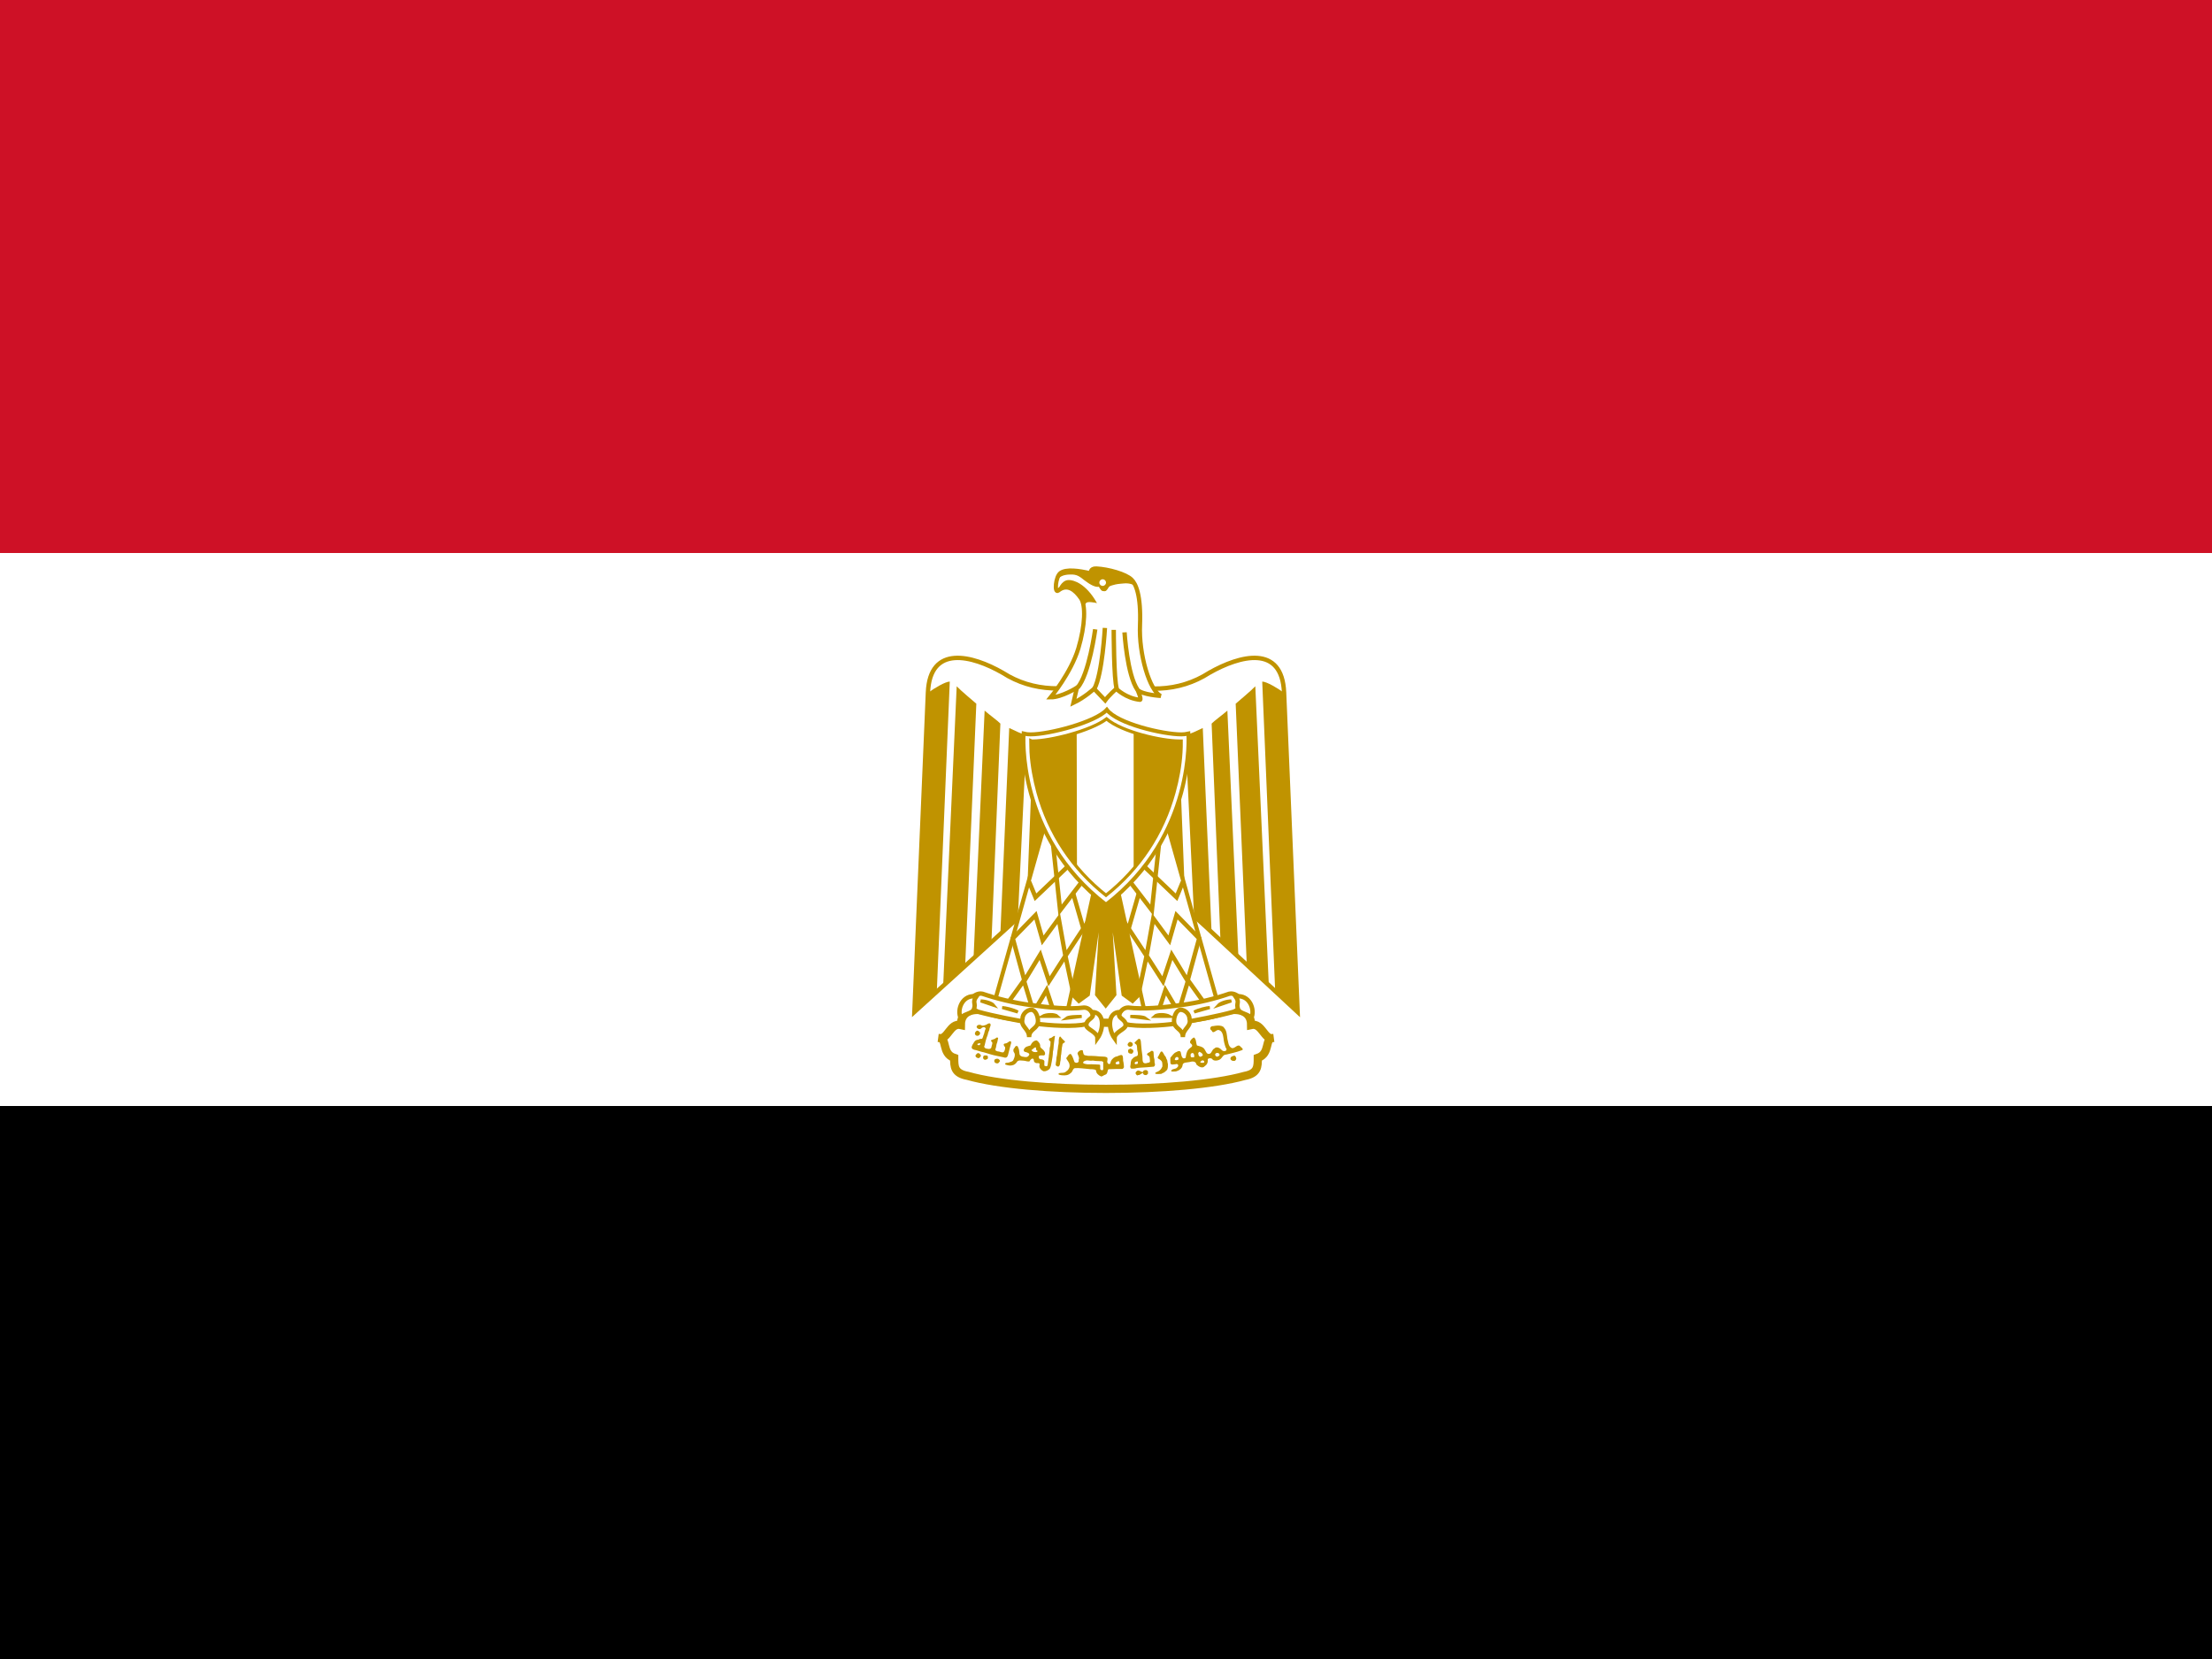
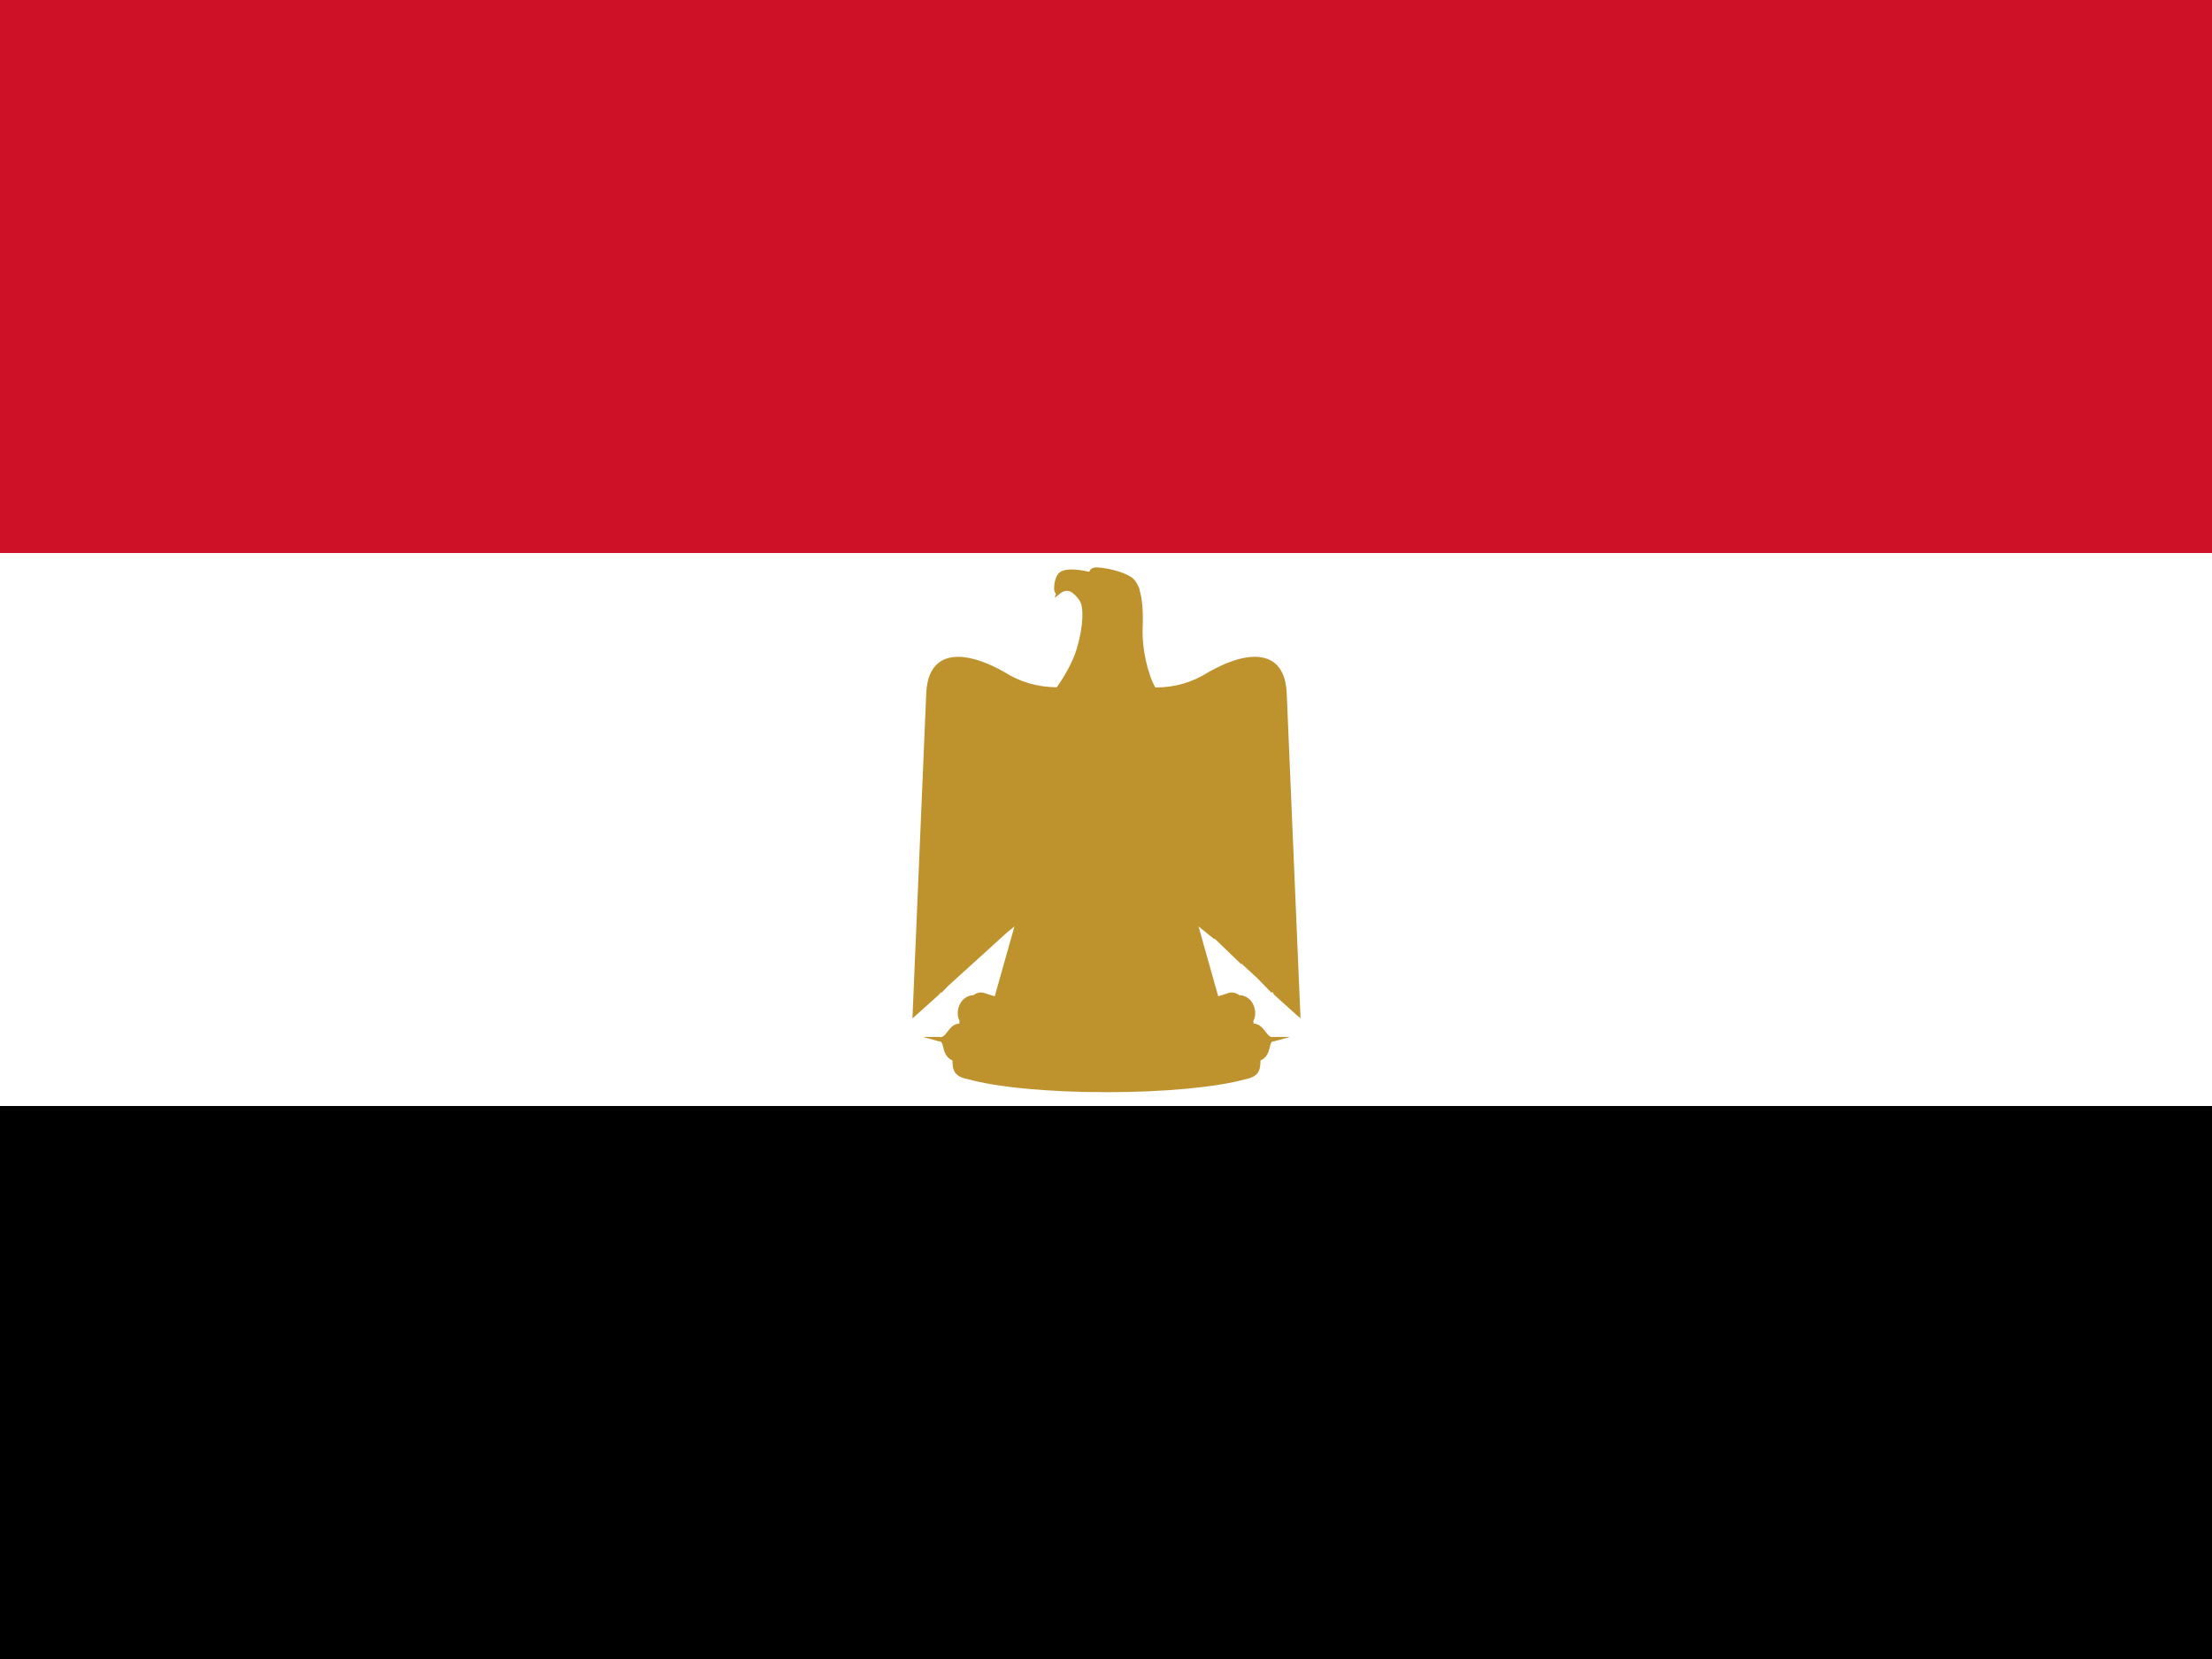
<svg xmlns="http://www.w3.org/2000/svg" width="640px" height="480px" viewBox="0 0 640 480" version="1.1">
  <g stroke="none" stroke-width="1" fill="none" fill-rule="evenodd">
-     <rect id="black" fill="#000000" x="0" y="0" width="640" height="480" />
-     <rect id="white" fill="#FFFFFF" x="0" y="0" width="640" height="320" />
-     <rect id="red" fill="#CE1126" x="0" y="0" width="640" height="160" />
-     <g id="eagle" transform="translate(264, 164)">
-       <path d="M56.64,77.92 L111.44,128.8 L107.52,36.4 C106.96,22.4 94.8,25.6 85.92,30.64 C76.96,36.4 66.72,36.4 56,32.56 C45.2,36.32 34.96,36.32 26.08,30.64 C17.28,25.6 5.04,22.4 4.48,36.4 L0.56,128.8 L56.64,77.92 L56.64,77.92 L56.64,77.92 Z" id="Shape" stroke="#C09300" stroke-width="1.27" fill="#FFFFFF" />
-       <g id="w" transform="translate(0, 32.8)" fill="#C09300">
-         <path d="M10.8,0.4 L7.04,90.24 L0.64,96 L4.56,3.6 C6.32,2.32 9.52,0.4 10.8,0.4 L10.8,0.4 L10.8,0.4 Z" id="Shape" />
-         <path d="M18.48,6.8 L15.28,82 L8.88,88.56 L12.8,1.76 C14,3.04 17.76,6.16 18.48,6.8 L18.48,6.8 L18.48,6.8 Z" id="Shape" />
-         <path d="M25.44,12.56 L22.88,75.28 L17.68,80.32 L20.88,8.8 C22.24,10 24.8,11.84 25.44,12.56 L25.44,12.56 L25.44,12.56 Z" id="Shape" />
-         <path d="M33.04,15.76 L30.48,69.2 L25.44,73.28 L28,13.84 C29.28,14.4 31.76,15.76 33.04,15.76 L33.04,15.76 L33.04,15.76 Z" id="Shape" />
-         <path d="M40.08,15.76 L38.24,60.32 L33.04,65.36 L34.96,16.32 C36.24,16.32 39.44,16.32 40.08,15.76 L40.08,15.76 L40.08,15.76 Z" id="Shape" />
-       </g>
-       <g id="w_1_" transform="translate(71.2, 32.8)" fill="#C09300">
-         <path d="M30,0.4 L33.76,90.24 L40.16,96 L36.24,3.6 C34.48,2.32 31.28,0.4 30,0.4 L30,0.4 L30,0.4 Z" id="Shape" />
-         <path d="M22.32,6.8 L25.52,82 L31.92,88.56 L28,1.76 C26.8,3.04 23.04,6.16 22.32,6.8 L22.32,6.8 L22.32,6.8 Z" id="Shape" />
-         <path d="M15.36,12.56 L17.92,75.28 L23.12,80.32 L19.92,8.8 C18.56,10 16,11.84 15.36,12.56 L15.36,12.56 L15.36,12.56 Z" id="Shape" />
-         <path d="M7.76,15.76 L10.32,69.2 L15.36,73.28 L12.8,13.84 C11.52,14.4 9.04,15.76 7.76,15.76 L7.76,15.76 L7.76,15.76 Z" id="Shape" />
-         <path d="M0.72,15.76 L2.56,60.32 L7.76,65.36 L5.84,16.32 C4.56,16.32 1.36,16.32 0.72,15.76 L0.72,15.76 L0.72,15.76 Z" id="Shape" />
-       </g>
-       <path d="M58.56,88.08 L66.24,123.12 L63.68,125.68 L61.04,123.76 L56.64,92.56 L58.48,123.76 L55.92,126.96 L53.36,123.76 L55.2,92.56 L50.8,123.76 L48.16,125.68 L45.6,123.12 L53.28,88.08 L58.56,88.08 L58.56,88.08 L58.56,88.08 Z" id="Shape" stroke="#C09300" stroke-width="1.074" fill="#C09300" />
-       <g id="b" transform="translate(23.2, 72)" stroke="#C09300">
-         <path d="M15.6,0.64 L0.32,54.8 L21.36,58 L30.32,17.28 L15.6,0.64 L15.6,0.64 L15.6,0.64 Z" id="Shape" stroke-width="1.189" fill="#FFFFFF" />
-         <path d="M10.56,19.12 L12.4,23.6 L22.32,14.16" id="Shape" stroke-width="1.27" />
-         <path d="M17.44,7.92 L19.52,27.36 L25.84,19.12" id="Shape" stroke-width="1.27" />
-         <path d="M23.28,22.4 L26.72,34.32" id="Shape" stroke-width="1.27" />
-         <path d="M28.08,29.92 L21.12,40.48 M23.28,51.04 L21.04,40.48 L19.12,29.76 L14.48,36.08 L12.4,28.8 L5.84,35.52 L9.2,47.76 L13.76,40.24 L16.32,47.92 L21.04,40.56" id="Shape" stroke-width="1.27" />
-         <path d="M4.8,53.6 L9.04,47.68 L11.84,56.88 L15.6,50.48 L18.16,58.16" id="Shape" stroke-width="1.27" />
-       </g>
-       <g id="b_1_" transform="translate(58.4, 72)" stroke="#C09300">
-         <path d="M14.8,0.64 L30.08,54.8 L9.04,58 L0.08,17.28 L14.8,0.64 L14.8,0.64 L14.8,0.64 Z" id="Shape" stroke-width="1.189" fill="#FFFFFF" />
-         <path d="M19.84,19.12 L18,23.6 L8.08,14.16" id="Shape" stroke-width="1.27" />
-         <path d="M12.96,7.92 L10.88,27.36 L4.56,19.12" id="Shape" stroke-width="1.27" />
-         <path d="M7.12,22.4 L3.68,34.32" id="Shape" stroke-width="1.27" />
-         <path d="M2.32,29.92 L9.28,40.48 M7.12,51.04 L9.36,40.48 L11.28,29.76 L15.92,36.08 L18,28.8 L24.56,35.52 L21.2,47.76 L16.64,40.24 L14.08,47.92 L9.36,40.56" id="Shape" stroke-width="1.27" />
-         <path d="M25.6,53.6 L21.36,47.68 L18.56,56.88 L14.8,50.48 L12.24,58.16" id="Shape" stroke-width="1.27" />
-       </g>
-       <g id="Group" transform="translate(7.2, 123.2)">
-         <path d="M48.8,27.84 C64.72,27.84 80,26.56 88.96,24.08 C92.72,23.36 92.72,21.44 92.72,18.88 C96.48,17.6 94.56,13.12 97.2,13.12 C94.56,13.84 94,8.64 90.8,9.36 C90.8,4.88 86.32,4.32 82.56,5.6 C74.96,8.16 61.52,8.72 48.8,8.72 C36.08,8.16 22.72,8.16 15.04,5.6 C11.28,4.32 6.8,4.88 6.8,9.36 C3.6,8.64 3.04,13.84 0.4,13.12 C3.04,13.12 1.12,17.6 4.88,18.88 C4.88,21.44 4.88,23.36 8.8,24.08 C17.6,26.56 32.88,27.84 48.8,27.84 L48.8,27.84 L48.8,27.84 Z" id="Shape" stroke="#C09300" stroke-width="2.378" fill="#FFFFFF" />
-         <path d="M27.12,3.6 C32.32,4.32 38,4.88 42.48,4.32 C45.04,4.32 46.8,8.72 41.76,9.36 C37.28,9.92 30.32,9.36 26.48,8.64 C23.28,8.08 16.24,6.8 11.76,5.52 C7.28,3.6 10.48,-0.24 13.04,0.32 C17.04,1.68 22.08,2.96 27.12,3.6 L27.12,3.6 L27.12,3.6 Z" id="Shape" stroke="#C09300" stroke-width="1.27" fill="#FFFFFF" />
-         <path d="M70.48,3.6 C65.28,4.32 59.6,4.88 55.2,4.32 C52.56,4.32 50.72,8.72 55.76,9.36 C60.24,9.92 67.2,9.36 71.04,8.64 C74.24,8.08 81.28,6.8 85.76,5.52 C90.24,3.6 87.04,-0.24 84.48,0.32 C80.56,1.68 75.52,2.96 70.48,3.6 L70.48,3.6 L70.48,3.6 Z" id="Shape" stroke="#C09300" stroke-width="1.27" fill="#FFFFFF" />
-         <path d="M11.28,1.12 C7.36,0.4 5.52,4.88 6.8,7.44 C7.36,6.16 10,6.16 10.56,4.88 C11.28,2.96 10,2.96 11.28,1.12 L11.28,1.12 L11.28,1.12 Z" id="Shape" stroke="#C09300" stroke-width="1.27" fill="#FFFFFF" />
-         <path d="M26.56,12.88 C26.56,10.32 29.12,10.64 29.12,8.16 C29.12,6.88 28.4,4.96 27.2,4.96 C25.92,4.96 24.64,6.24 24.64,7.52 C24,9.92 26.56,10.32 26.56,12.88 L26.56,12.88 Z" id="Shape" stroke="#C09300" stroke-width="1.27" fill="#FFFFFF" />
-         <path d="M44.72,5.6 C48.48,5.6 48.16,10.64 46.32,13.2 C46.32,11.36 43.12,10.64 43.12,9.44 C43.04,7.44 46,7.44 44.72,5.6 L44.72,5.6 L44.72,5.6 Z" id="Shape" stroke="#C09300" stroke-width="1.27" fill="#FFFFFF" />
-         <path d="M86.32,1.12 C90.24,0.4 92.08,4.88 90.8,7.44 C90.24,6.16 87.6,6.16 87.04,4.88 C86.32,2.96 87.6,2.96 86.32,1.12 L86.32,1.12 L86.32,1.12 Z" id="Shape" stroke="#C09300" stroke-width="1.27" fill="#FFFFFF" />
-         <path d="M71.04,12.88 C71.04,10.32 68.48,10.64 68.48,8.16 C68.48,6.88 69.2,4.96 70.4,4.96 C71.68,4.96 72.96,6.24 72.96,7.52 C73.6,9.92 71.04,10.32 71.04,12.88 L71.04,12.88 L71.04,12.88 Z" id="Shape" stroke="#C09300" stroke-width="1.27" fill="#FFFFFF" />
-         <path d="M52.88,5.6 C49.12,5.6 49.44,10.64 51.28,13.2 C51.28,11.36 54.48,10.64 54.48,9.44 C54.56,7.44 51.6,7.44 52.88,5.6 L52.88,5.6 Z" id="Shape" stroke="#C09300" stroke-width="1.27" fill="#FFFFFF" />
-         <g transform="translate(12, 2.4)" id="Shape" stroke="#C09300" stroke-width="0.891" fill="#FFFFFF">
-           <path d="M0.56,0 C1.84,0 3.76,0.56 4.32,1.28 L0.56,0 L0.56,0 L0.56,0 Z" />
-           <path d="M6.8,1.92 C7.52,1.92 10,2.48 11.28,3.2 L6.8,1.92 L6.8,1.92 L6.8,1.92 Z" />
-           <path d="M29.76,4.48 C28.48,4.48 26,4.48 25.28,5.04 L29.76,4.48 L29.76,4.48 L29.76,4.48 Z" />
-           <path d="M22.8,4.48 C22.08,3.76 19.6,3.76 18.32,4.48 L22.8,4.48 L22.8,4.48 L22.8,4.48 Z" />
-           <path d="M73.04,0 C71.76,0 69.92,0.56 69.28,1.28 L73.04,0 L73.04,0 Z" />
-           <path d="M66.8,1.92 C66.08,1.92 63.6,2.48 62.32,3.2 L66.8,1.92 L66.8,1.92 L66.8,1.92 Z" />
-           <path d="M43.84,4.48 C45.12,4.48 47.6,4.48 48.32,5.04 L43.84,4.48 L43.84,4.48 L43.84,4.48 Z" />
-           <path d="M50.8,4.48 C51.52,3.76 54,3.76 55.28,4.48 L50.8,4.48 L50.8,4.48 L50.8,4.48 Z" />
-         </g>
-         <g transform="translate(9.6, 8.8)" id="Shape" fill="#C09300">
-           <path d="M1.84,3.68 C1.44,3.6 1.2,3.28 1.28,2.88 C1.44,2.4 1.84,2.08 2.16,2.24 C2.4,2.32 2.8,2.72 2.8,2.88 C2.8,3.04 2.56,3.52 2.48,3.52 C2.4,3.52 2.4,3.52 2.32,3.6 C2.32,3.68 2.08,3.68 1.84,3.68 L1.84,3.68 L1.84,3.68 Z" />
-           <path d="M45.84,6.8 C45.68,6.72 45.44,6.4 45.44,6.24 C45.44,5.92 45.92,5.44 46.16,5.44 C46.32,5.44 46.72,5.6 46.8,5.76 C47.04,6 47.04,6.48 46.64,6.72 C46.56,6.88 46.08,6.88 45.84,6.8 L45.84,6.8 L45.84,6.8 Z" />
-           <path d="M46.08,8.8 C45.76,8.72 45.6,8.56 45.6,8.16 C45.6,7.76 45.6,7.68 46,7.52 L46.32,7.36 L46.56,7.52 C46.96,7.68 47.12,7.84 47.12,8.16 C47.12,8.4 46.96,8.72 46.64,8.88 C46.4,8.88 46.4,8.88 46.08,8.8 L46.08,8.8 L46.08,8.8 Z" />
-           <path d="M5.44,0.08 C5.2,0.08 4.8,0.32 4.56,0.48 C4.08,0.64 3.44,0.96 2.96,0.56 C2.48,0.4 1.84,0.56 1.76,1.12 C1.92,1.68 2.64,1.92 3.04,1.6 C3.36,1.2 4.24,0.88 4.4,1.68 C4,2.24 4.08,2.96 3.76,3.52 C3.68,3.92 3.52,4.24 3.36,4.56 C2.96,4.56 2.56,4.56 2.32,4.8 C1.84,4.8 1.28,5.04 1.04,5.52 C0.72,6 0.4,6.48 0.32,7.04 C0.4,7.6 1.04,7.76 1.6,7.84 C2.16,8 2.64,8.16 3.2,8.32 C4.08,8.48 4.88,8.8 5.76,9.04 C7.04,9.44 8.32,9.6 9.6,9.92 C9.76,10 9.84,10 10,10 C10.56,10.08 10.8,9.52 10.88,9.12 C11.12,8.16 11.36,7.28 11.6,6.32 C11.76,5.92 12,5.12 11.28,5.28 C10.88,5.52 10.48,5.92 10,5.92 C9.28,6 9.68,6.64 10,6.96 C10.08,7.44 9.92,8 9.6,8.4 C9.2,8.64 8.64,8.32 8.24,8.24 C7.76,8.24 6.88,8 7.28,7.36 C7.44,6.88 7.44,6.4 7.6,5.92 C7.84,5.44 7.84,4.88 8,4.4 C7.68,3.76 7.2,4.64 6.8,4.64 C6.56,4.8 5.52,4.88 6.08,5.36 C6.56,5.68 6.16,6.32 6.08,6.8 C6.08,7.44 5.44,7.6 4.88,7.44 C4.4,7.44 3.68,7.04 4.08,6.48 C4.16,6 4.32,5.6 4.4,5.12 C4.56,4.56 4.72,4 4.96,3.44 C5.04,2.96 5.2,2.48 5.44,2 C5.44,1.44 5.84,0.96 5.84,0.4 C5.68,0.16 5.6,0.08 5.44,0.08 L5.44,0.08 L5.44,0.08 Z M2.56,5.84 L2.72,5.84 C2.88,5.92 2.96,6.08 2.72,6.24 C2.64,6.32 2.56,6.4 2.48,6.4 C2.08,6.4 2,6.32 2,6.16 C2,6 2,6 2.24,5.92 C2.4,5.92 2.48,5.92 2.56,5.84 L2.56,5.84 L2.56,5.84 Z" />
-           <path d="M1.68,9.92 C1.28,9.52 1.36,9.28 1.92,8.8 C2.16,8.64 2.32,8.64 2.64,8.88 C3.12,9.28 3.12,9.52 2.72,9.92 C2.56,10.08 2.48,10.16 2.24,10.16 C2,10.08 1.92,10.08 1.68,9.92 L1.68,9.92 L1.68,9.92 Z" />
-           <path d="M4.16,10.64 C3.76,10.56 3.52,10.16 3.68,9.76 C3.76,9.44 3.84,9.36 4.32,9.36 C4.88,9.36 5.04,9.44 5.04,9.92 C5.04,10.24 5.04,10.24 4.88,10.4 C4.64,10.56 4.32,10.64 4.16,10.64 L4.16,10.64 L4.16,10.64 Z" />
-           <path d="M75.44,10.72 C75.28,10.56 75.2,10.48 75.2,10.32 C75.2,10 75.36,9.76 75.76,9.6 C76.32,9.36 76.56,9.36 76.72,9.76 C76.96,10.24 76.96,10.4 76.64,10.8 C76.48,10.96 76.4,10.96 76,10.96 C75.68,10.88 75.6,10.88 75.44,10.72 L75.44,10.72 L75.44,10.72 Z" />
-           <path d="M7.36,11.6 C7.04,11.52 6.88,11.28 6.88,10.96 C6.88,10.72 6.88,10.64 7.12,10.48 C7.28,10.4 7.44,10.32 7.6,10.32 C7.84,10.32 7.92,10.32 8.08,10.4 C8.56,10.72 8.64,11.04 8.32,11.28 C8.08,11.68 7.84,11.76 7.36,11.6 L7.36,11.6 L7.36,11.6 Z" />
-           <path d="M24.88,12.4 C24.8,12.32 24.64,12.24 24.64,12.16 C24.64,11.68 24.72,11.28 24.8,10.88 C24.88,10.48 24.8,10 24.96,9.6 C25.12,8.88 25.12,8.08 25.28,7.36 C25.28,6.96 25.36,6.64 25.44,6.24 C25.6,5.68 25.44,5.04 25.6,4.48 C25.6,4.24 25.84,3.68 26.08,4 C26.4,4.48 26.8,4.8 27.2,5.2 C27.52,5.44 27.2,5.68 26.96,5.76 C26.64,5.92 26.56,6.24 26.56,6.56 C26.48,6.88 26.4,7.2 26.4,7.52 C26.32,8 26.32,8.56 26.24,9.04 C26.08,9.52 26.16,10.08 26.08,10.56 C26.08,10.88 25.92,11.2 25.92,11.52 C25.92,11.84 25.84,12.24 25.6,12.48 C25.52,12.64 25.12,12.64 24.88,12.4 L24.88,12.4 L24.88,12.4 Z" />
-           <path d="M48.64,4.56 C48.24,4.88 47.92,5.2 47.6,5.52 C47.12,5.84 48,6.08 48.08,6.4 C48.24,6.88 48.16,7.36 48.24,7.84 C48.4,8.32 48.48,8.72 48.4,9.2 C48.32,9.68 47.68,9.6 47.44,9.84 C47.04,10 46.88,10.4 46.56,10.64 C46.4,11.04 46.32,11.52 46.32,11.92 C46.32,12.24 46.08,12.64 46.32,12.96 C46.32,13.04 46.4,13.04 46.4,13.12 C46.48,13.2 46.64,13.12 46.8,13.2 C47.2,13.2 47.6,13.2 48,13.04 C48.96,12.88 49.92,12.88 50.96,12.8 C51.52,12.8 52.16,12.64 52.72,12.64 C53.2,12.72 53.44,12.24 53.36,11.84 C53.12,11.28 53.36,10.72 53.12,10.16 C52.96,9.6 53.04,9.04 52.96,8.48 C52.96,8.08 52.4,7.84 52.08,8.24 C51.84,8.48 51.36,8.56 51.12,8.88 C50.88,9.36 51.6,9.36 51.76,9.76 C51.92,10.16 51.84,10.56 51.92,10.96 C52,11.44 51.52,11.44 51.2,11.52 C50.8,11.68 50.16,11.76 49.92,11.28 C49.76,10.88 49.76,10.48 49.76,10.08 C49.76,9.36 49.6,8.64 49.52,7.92 C49.44,7.04 49.36,6.16 49.28,5.28 C49.2,5.04 49.2,4.48 48.64,4.56 L48.64,4.56 L48.64,4.56 Z M48.16,11.12 L48.4,11.12 L48.4,11.44 L48.4,11.76 L48.08,11.84 C47.92,11.92 47.76,11.92 47.76,11.92 C47.76,11.92 47.68,11.84 47.6,11.84 C47.44,11.68 47.44,11.52 47.68,11.28 C47.92,11.2 48,11.12 48.16,11.12 L48.16,11.12 L48.16,11.12 Z" />
-           <path d="M24.16,3.76 C23.84,3.84 23.44,4.32 23.2,4.32 C22.48,4.4 22.56,5.04 23.12,5.28 C23.2,5.52 23.12,5.76 23.12,6 C23.2,6.64 22.8,7.12 22.88,7.76 C22.88,8.48 22.64,9.12 22.64,9.84 C22.48,10.56 22.48,11.28 22.32,12.08 C22.24,12.72 21.76,12.48 21.36,12.32 L21.36,11.44 C21.52,10.8 21.04,10.56 20.48,10.48 C19.92,10.56 19.68,10.08 19.76,9.6 C20,9.28 20.56,9.36 20.96,9.36 C21.76,9.52 21.68,8.48 21.28,8.08 C21.04,7.6 20.32,7.36 20.16,6.8 C20.24,6.08 19.76,5.44 19.2,5.04 C18.32,4.96 17.68,5.76 17.36,6.48 C16.96,6.56 16.64,6.72 16.32,6.8 C15.76,6.96 14.96,7.92 15.68,8.32 C16.08,8.4 17.44,8.72 16.88,9.36 C16.56,9.92 15.92,9.92 15.36,9.76 C14.8,9.76 14.16,9.44 14.16,8.8 C14.08,8.24 14.08,7.52 13.76,7.04 C13.68,6.4 12.88,6.56 12.8,7.12 C12.24,7.52 12.32,8.24 12.72,8.72 C12.96,9.28 12.72,10 12.48,10.48 C12.32,11.2 11.52,11.2 11.04,11.44 C10.8,11.52 9.76,11.36 10.08,12 C10.72,12.24 11.44,12.4 12,12.24 C12.64,12.16 13.2,11.68 13.52,11.12 C14,10.64 14.72,10.88 15.28,10.88 C15.92,10.88 16.56,11.28 17.12,11.04 C17.28,10.56 18.08,9.84 18.32,10.64 C18.24,11.36 18.88,11.68 19.52,11.6 C20.24,11.6 19.92,12.08 19.92,12.48 C20,13.2 20.48,13.6 21.04,13.92 C21.28,14 21.44,13.92 21.68,13.92 C22.24,13.76 22.96,13.44 23.12,12.8 C23.36,12.24 23.36,11.6 23.52,11.04 C23.68,10.16 23.84,9.2 23.84,8.32 C24.08,7.52 24,6.64 24.16,5.76 C24.24,5.12 24.32,4.48 24.4,3.92 C24.56,3.68 24.4,3.68 24.16,3.76 L24.16,3.76 L24.16,3.76 Z M18.8,7.04 C18.96,7.04 18.96,7.2 18.96,7.44 C18.96,7.76 19.12,8 19.28,8 C19.44,8 19.44,8.16 19.28,8.32 C19.2,8.4 19.04,8.4 18.72,8.4 C18.24,8.4 18,8.24 17.76,8 L17.6,7.84 L17.84,7.68 C17.92,7.6 18.16,7.44 18.32,7.28 C18.48,7.12 18.64,7.04 18.8,7.04 L18.8,7.04 L18.8,7.04 Z" />
-           <path d="M71.6,0.72 C71.12,0.72 70.72,0.8 70.24,0.88 C69.44,0.8 68.96,1.68 69.76,2.16 C70.24,3.36 70.96,1.92 71.76,2 C72.88,2.24 73.04,3.44 73.2,4.4 C73.28,5.36 73.52,6.24 73.84,7.12 C74.64,8 73.28,8.48 72.72,7.84 C72.24,7.28 71.2,6.64 70.56,7.36 C69.84,7.68 69.84,8.64 69.2,8.88 C68.24,9.2 68.08,8 67.6,7.44 C67.12,6.8 66.24,6.72 65.52,6.48 C65.2,5.76 65.36,4.64 64.64,4.16 C64.08,4.4 62.96,5.52 63.84,6 C64.72,6.8 63.44,7.12 63.04,7.68 C62.48,8.32 62.4,9.2 62.24,10.08 C61.2,10.64 61.04,9.44 60.88,8.72 C60.8,7.84 60.08,8.08 59.52,8.4 C58.72,8.72 58.4,9.44 57.84,10 C57.76,10.48 57.84,11.12 57.84,11.6 C58,12.24 58.8,11.92 59.28,11.92 C60.08,11.6 60.4,12.4 59.76,12.88 C59.36,13.44 58,13.12 58.08,14 C58.48,14.08 58.96,14 59.44,14 C60.32,13.76 61.28,13.12 61.36,12.16 C61.44,11.28 62.72,11.44 63.36,11.28 C64.16,11.04 65.2,10.96 65.36,12 C65.92,12.56 67.12,13.28 67.76,12.48 C68.4,12.08 68.72,11.44 68.64,10.72 C68.48,10.08 69.68,10.08 69.92,10.4 C70.32,11.12 71.68,10.88 72.24,10.48 C72.88,10 73.04,9.12 74,9.12 C75.44,8.72 76.88,8.48 78.32,7.92 C79.44,7.68 78.16,6.96 77.84,6.56 C76.96,6.16 76.24,7.84 75.28,7.04 C74.56,6.48 74.56,5.36 74.32,4.56 C74.16,3.44 74.16,2.24 73.36,1.36 C73.12,0.88 72.32,0.72 71.6,0.72 L71.6,0.72 L71.6,0.72 Z M66.16,8.32 C66.24,8.32 66.4,8.4 66.56,8.48 C66.88,8.64 67.2,8.96 67.2,9.28 C67.2,9.44 67.12,9.44 66.88,9.6 C66.72,9.68 66.56,9.76 66.48,9.76 C66.32,9.76 66,9.44 66,9.36 C66,9.28 65.92,9.12 65.92,8.96 C65.84,8.72 65.84,8.72 66,8.56 C66,8.4 66.08,8.32 66.16,8.32 L66.16,8.32 Z M71.36,8.64 C71.68,8.64 71.84,8.72 72,8.96 C72.16,9.2 72.08,9.44 71.68,9.6 C71.52,9.68 71.36,9.76 71.36,9.76 C71.36,9.76 71.2,9.68 71.04,9.6 C70.8,9.44 70.8,9.36 70.8,9.2 C70.72,8.88 71.04,8.64 71.36,8.64 L71.36,8.64 Z M64.24,8.64 C64.32,8.64 64.4,8.64 64.48,8.8 C64.64,8.96 64.64,9.04 64.72,9.28 L64.72,9.76 C64.72,9.92 64.64,9.92 64.24,9.92 C63.76,9.92 63.68,9.84 63.68,9.36 C63.68,9.04 63.68,8.96 63.84,8.8 C64,8.72 64.16,8.72 64.24,8.64 L64.24,8.64 Z M59.84,9.84 C60,9.84 60.16,10 60.16,10.16 C60.24,10.4 60.16,10.56 60,10.64 C59.84,10.72 59.44,10.8 59.28,10.72 L59.12,10.56 C59.04,10.48 59.04,10.4 59.12,10.4 C59.2,10.4 59.2,10.32 59.2,10.24 C59.2,10.16 59.28,10.08 59.36,10 C59.52,9.84 59.68,9.76 59.84,9.84 L59.84,9.84 L59.84,9.84 Z M67.2,10.8 C67.36,10.8 67.44,10.88 67.52,10.96 C67.68,11.12 67.68,11.28 67.52,11.44 C67.44,11.52 66.8,11.52 66.64,11.44 C66.56,11.44 66.48,11.36 66.48,11.28 C66.48,11.2 66.48,11.12 66.72,11.04 C66.88,10.8 67.12,10.8 67.2,10.8 L67.2,10.8 L67.2,10.8 Z" />
-           <path d="M53.52,14.64 C53.44,14.56 53.36,14.56 53.44,14.48 C53.6,14.24 53.84,14.16 54.08,14.08 C54.48,13.92 54.88,13.6 55.2,13.2 C55.2,12.96 55.52,12.8 55.52,12.48 C55.52,12.08 55.52,11.68 55.44,11.36 C55.36,11.04 55.04,10.72 54.8,10.56 C54.56,10.4 54.24,10.32 54.16,10.08 C54.08,9.84 54.4,9.6 54.48,9.36 C54.64,9.04 54.8,8.64 55.04,8.32 C55.28,8.08 55.6,8.32 55.68,8.56 C55.84,8.8 56,9.04 56.08,9.28 C56.32,9.52 56.56,9.84 56.64,10.24 C56.72,10.48 56.96,10.72 56.96,11.04 C56.96,11.36 57.12,11.68 57.12,12 C57.12,12.48 57.12,12.88 56.96,13.36 C56.88,13.6 56.64,13.76 56.48,13.92 C56.24,14.16 55.92,14.4 55.6,14.48 C55.36,14.56 55.2,14.8 54.96,14.72 C54.56,14.72 54.16,14.8 53.76,14.72 C53.6,14.72 53.44,14.64 53.52,14.64 L53.52,14.64 L53.52,14.64 Z" />
-           <path d="M48,14.96 C47.84,14.8 47.76,14.64 47.76,14.48 C47.76,14.32 47.76,14.24 48,14 C48.32,13.68 48.56,13.6 49.12,13.92 C49.68,14.24 49.92,14.24 49.92,14 C50,13.76 50.32,13.6 50.64,13.6 C50.88,13.6 50.96,13.6 51.12,13.76 C51.36,13.92 51.36,13.92 51.36,14.32 C51.36,14.72 51.36,14.72 51.12,14.88 C50.88,15.04 50.88,15.12 50.56,15.04 C50.24,15.04 50,14.88 49.92,14.56 C49.84,14.4 49.84,14.32 49.76,14.48 C49.76,14.56 49.68,14.56 49.6,14.56 C49.44,14.64 49.2,14.8 48.96,14.96 C48.88,15.04 48.72,15.04 48.56,15.04 C48.24,15.2 48.24,15.2 48,14.96 L48,14.96 L48,14.96 Z" />
-           <path d="M32.16,7.84 C31.6,7.84 31.04,8.32 30.96,8.8 C31.12,9.44 31.6,10 31.28,10.64 C31.52,11.44 30.64,11.76 30.08,11.28 C29.76,10.48 29.6,9.68 29.04,8.96 C28.4,8.8 28.08,9.84 27.68,10.16 C27.92,10.8 28.56,11.28 28.64,12.08 C28.8,12.8 28.32,13.6 27.68,14 C27.12,14.56 26.4,14.32 25.68,14.48 C24.88,14.96 26.32,15.12 26.64,15.12 C27.44,15.2 28.32,15.12 28.96,14.48 C29.6,14.16 29.52,13.12 30.24,13.04 C31.52,12.96 32.8,13.2 34.08,13.28 C34.72,13.44 35.84,13.2 36.32,13.68 C36.32,14.56 37.04,15.12 37.76,15.44 C38.16,15.52 38.56,15.04 38.96,14.96 C39.76,14.72 39.52,13.76 39.92,13.36 C41.28,13.28 42.56,13.28 43.92,13.28 C44.16,13.28 44.24,12.96 44.4,12.8 C44.4,12.32 44.32,11.76 44.24,11.28 C44,10.64 44.32,9.84 43.84,9.28 C43.2,9.12 42.64,9.68 41.92,9.76 C41.2,10.08 40.56,10.8 40.48,11.6 C40.08,12.32 39.36,11.44 39.6,10.88 C39.6,10.64 39.68,10.32 39.6,10.08 C39.2,9.6 38.48,9.76 37.92,9.68 C37.12,9.68 36.32,9.52 35.52,9.52 C34.8,9.44 34.08,9.6 33.36,9.36 C32.56,9.36 32.64,8.56 32.48,7.92 C32.48,7.92 32.32,7.84 32.16,7.84 L32.16,7.84 L32.16,7.84 Z M33.76,10.8 C34,10.8 34.32,10.88 34.56,10.88 C34.88,10.96 35.28,10.8 35.6,10.88 C36.4,11.04 37.2,10.96 37.92,11.04 C38.16,11.04 38.24,11.2 38.4,11.28 L38.4,12.96 C38.4,13.2 38.48,13.44 38.24,13.6 C38.16,13.68 38.08,13.68 38.08,13.68 C37.84,13.6 37.6,13.52 37.52,13.28 L37.52,12.4 L37.52,12.16 C37.36,12 37.12,12 36.96,12 C36.32,12 35.6,11.92 34.96,11.92 C34.4,11.92 33.84,12 33.28,11.84 C33.04,11.76 32.8,11.76 32.64,11.6 C32.48,11.36 32.72,11.12 32.88,11.04 C33.2,10.88 33.44,10.8 33.76,10.8 L33.76,10.8 L33.76,10.8 Z M42.8,11.04 C42.96,11.04 42.96,11.04 43.04,11.28 C43.04,11.44 43.12,11.6 43.12,11.68 C43.12,11.76 43.12,11.84 42.96,11.84 C42.56,12 42.16,12 42,11.76 C41.92,11.68 42,11.44 42.16,11.28 C42.4,11.2 42.64,11.04 42.8,11.04 L42.8,11.04 L42.8,11.04 Z" />
-         </g>
-       </g>
-       <path d="M56,97.76 C82.08,77.68 79.84,48.24 79.84,48.24 C79.12,48.4 78.48,48.48 77.84,48.48 C72.4,48.48 59.28,45.36 56.24,41.36 C52.96,44.96 39.6,48.48 34.16,48.48 C33.44,48.48 32.8,48.4 32.16,48.24 C32.16,48.24 29.84,77.68 56,97.76 L56,97.76 L56,97.76 Z" id="Shape" stroke="#C09300" stroke-width="1.15" fill="#FFFFFF" />
-       <path d="M77.76,50.4 L77.12,50.4 C72.16,50.4 60.64,47.84 56.16,44 C51.52,47.52 39.76,50.4 34.88,50.4 C34.64,50.4 34.4,50.4 34.24,50.32 C34.24,51.44 34.32,52.56 34.32,53.6 C34.56,57.52 35.28,61.44 36.32,65.28 C39.6,77.2 46.32,87.36 56,95.04 C65.68,87.36 72.4,77.2 75.68,65.28 C76.72,61.52 77.44,57.6 77.68,53.68 C77.76,52.64 77.76,51.52 77.76,50.4 L77.76,50.4 L77.76,50.4 Z" id="Shape" stroke="#C09300" stroke-width="0.916" fill="#FFFFFF" />
-       <path d="M47.52,48 C42.8,49.44 37.76,50.4 34.88,50.4 C34.64,50.4 34.4,50.4 34.24,50.32 C34.24,51.44 34.32,52.56 34.4,53.68 C34.64,57.6 35.36,61.52 36.4,65.28 C38.64,73.28 42.4,80.48 47.6,86.72 L47.52,48 L47.52,48 L47.52,48 Z" id="Shape" fill="#C09300" />
-       <path d="M64,47.92 L64,87.28 C69.44,80.96 73.36,73.52 75.68,65.2 C76.72,61.44 77.36,57.52 77.68,53.6 C77.76,52.56 77.84,51.44 77.84,50.32 L77.2,50.32 C74.08,50.48 68.8,49.52 64,47.92 L64,47.92 L64,47.92 Z" id="Shape" fill="#C09300" />
-       <g id="Group" transform="translate(40, 0)">
-         <path d="M25.84,38.48 C26.4,38.48 25.12,35.6 25.12,35.6 C26.56,37.04 31.84,37.36 31.84,37.36 C28.64,35.92 25.44,25.28 25.84,16.8 C26.16,8.24 24.64,4.88 23.36,3.68 C21.76,2.08 16.64,0.64 13.2,0.48 C11.28,0.4 11.6,1.92 11.6,1.92 C8.08,1.04 4.48,0.64 2.88,1.76 C1.36,2.8 1.04,7.76 2.16,6.88 C4.8,4.72 7.12,6.72 8.72,9.04 C10.16,11.04 10,16.88 8,23.6 C5.84,30.72 4.61852778e-14,37.76 4.61852778e-14,37.76 C3.2,37.76 7.6,34.96 7.6,34.96 L6.56,39.36 C9.92,37.76 12.56,35.28 12.56,35.28 L15.76,38.64 C16.8,37.2 18.96,35.28 18.96,35.28 C18.96,35.28 21.76,38.08 25.84,38.48 L25.84,38.48 L25.84,38.48 Z" id="Shape" stroke="#C09300" stroke-width="1.218" fill="#FFFFFF" />
-         <path d="M12.88,18.08 C12.88,18.08 11.12,31.2 7.76,34.96" id="Shape" stroke="#C09300" stroke-width="1.27" />
-         <path d="M15.68,17.68 C15.68,17.68 14.96,30.96 12.64,35.28" id="Shape" stroke="#C09300" stroke-width="1.27" />
-         <path d="M18.24,18.24 C18.24,18.24 18.24,32.8 19.12,35.28" id="Shape" stroke="#C09300" stroke-width="1.27" />
-         <path d="M21.36,18.96 C21.36,18.96 22.08,31.2 25.12,35.6" id="Shape" stroke="#C09300" stroke-width="1.27" />
-         <path d="M9.68,11.68 C9.52,10.48 9.28,9.6 8.8,9.04 C7.2,6.72 4.88,4.8 2.24,6.88 C2.24,6.88 3.12,4.08 5.12,4 C6.64,3.92 10.08,5.12 13.04,10.24 C13.04,10.24 10.8,9.76 10.24,10.24 C9.28,11.12 9.68,11.68 9.68,11.68 L9.68,11.68 L9.68,11.68 Z" id="Shape" stroke="#C09300" stroke-width="0.354" fill="#C09300" />
-         <path d="M1.92,3.44 C2.16,2.72 2.48,2.08 2.96,1.76 C4.56,0.72 8.08,1.04 11.68,1.92 C11.68,1.92 11.36,0.4 13.28,0.48 C16.64,0.64 21.84,2.08 23.44,3.68 C23.84,4.08 24.24,4.72 24.64,5.6 L24.56,5.6 C23.76,4.48 21.52,4.56 21.04,4.64 C20.16,4.72 19.68,4.72 18.56,4.96 C18,5.12 17.2,5.28 16.8,5.6 C16.48,5.92 16.16,6.88 15.6,6.88 C14.72,6.88 14.8,6.64 14.56,6.4 C14.24,6.08 14.16,5.52 13.84,5.6 C12.96,5.76 11.52,5.04 9.76,3.68 C8,2.24 7.28,1.92 4.96,2.08 C2.64,2.24 1.92,3.52 1.92,3.52 L1.92,3.44 L1.92,3.44 L1.92,3.44 Z" id="Shape" stroke="#C09300" stroke-width="0.354" fill="#C09300" />
-         <ellipse id="Oval" fill="#FFFFFF" cx="15.04" cy="4.56" rx="0.96" ry="0.96" />
-       </g>
-     </g>
+     <rect fill="#000000" x="0" y="0" width="640" height="480" />
+     <rect fill="#FFFFFF" x="0" y="0" width="640" height="320" />
+     <rect fill="#CE1126" x="0" y="0" width="640" height="160" />
+     <path d="M320.14,316 C303.39,316 288.372,314.586 279.968,312.217 C275.832,311.46 275.599,309.251 275.586,306.839 C273.621,305.97 273.197,304.233 272.881,302.943 C272.635,301.939 272.479,301.504 272.138,301.351 C271.959,301.342 271.77,301.312 271.573,301.258 L266.995,300.011 L271.74,300.011 C271.95,300.011 272.14,300.032 272.311,300.071 C272.925,300.015 273.427,299.411 274.123,298.512 C274.939,297.459 275.929,296.18 277.536,296.18 L277.541,296.18 C277.568,295.924 277.61,295.678 277.667,295.44 L277.572,295.25 C276.822,293.749 276.981,291.685 277.968,290.112 C278.807,288.775 280.131,287.992 281.628,287.936 C282.496,287.281 283.558,287.015 284.516,287.226 C285.595,287.591 286.697,287.935 287.81,288.254 L292.481,271.699 L292.471,271.663 L292.499,271.634 L293.514,268.038 L291.484,269.682 L274.369,285.211 L272.306,287.327 L272.318,287.071 L271.808,287.533 L271.803,287.659 L264.088,294.604 L264.09,294.548 L264,294.63 L267.985,200.699 C268.177,195.919 269.718,192.696 272.567,191.12 C278.175,188.016 287.001,192.39 290.536,194.414 C295.083,197.323 300.175,198.801 305.765,198.85 C307.635,196.172 310.256,191.948 311.532,187.741 C313.624,180.713 313.524,175.375 312.345,173.737 C311.403,172.372 310.47,171.496 309.564,171.121 C308.639,170.771 307.72,170.959 306.773,171.705 L305.162,172.975 L305.538,171.771 C305.107,171.45 305.042,170.8 305.02,170.569 C304.891,169.263 305.329,166.473 306.661,165.561 C307.934,164.67 310.283,164.527 313.633,165.137 C314.129,165.223 314.642,165.325 315.165,165.44 C315.226,165.235 315.33,165.019 315.501,164.82 C315.882,164.378 316.469,164.166 317.245,164.167 C317.299,164.167 317.373,164.167 317.449,164.171 C321.015,164.341 326.297,165.824 328.03,167.556 C328.489,168.016 328.923,168.705 329.358,169.663 L329.766,170.561 L329.649,170.561 C330.46,173.044 330.785,176.599 330.615,181.149 C330.303,187.759 332.157,195.225 334.277,198.914 C339.925,198.903 345.086,197.407 349.716,194.431 C354.164,191.905 362.374,188.144 367.735,191.122 C370.569,192.697 372.103,195.919 372.294,200.7 L376.281,294.645 L375.849,294.243 L375.076,293.598 L368.476,287.658 L368.465,287.386 L367.953,286.909 L367.971,287.323 L363.855,283.104 L359.159,278.745 L359.171,279.02 L351.382,271.525 L351.393,271.784 L346.767,268.039 L347.809,271.663 L347.799,271.698 L352.467,288.244 C353.549,287.93 354.604,287.595 355.612,287.246 C356.63,287.019 357.702,287.281 358.569,287.934 C360.084,287.964 361.428,288.732 362.286,290.07 C363.297,291.65 363.467,293.731 362.708,295.25 L362.613,295.441 C362.67,295.678 362.712,295.924 362.739,296.18 L362.744,296.18 C364.352,296.18 365.341,297.458 366.157,298.512 C366.853,299.411 367.355,300.015 367.969,300.071 C368.141,300.032 368.33,300.011 368.54,300.011 L373.286,300.011 L368.707,301.259 C368.51,301.312 368.322,301.342 368.142,301.351 C367.801,301.504 367.645,301.939 367.399,302.943 C367.083,304.234 366.659,305.97 364.695,306.839 C364.681,309.249 364.453,311.457 360.419,312.229 C351.913,314.586 336.837,316 320.14,316" fill="#BE932D" />
  </g>
</svg>
